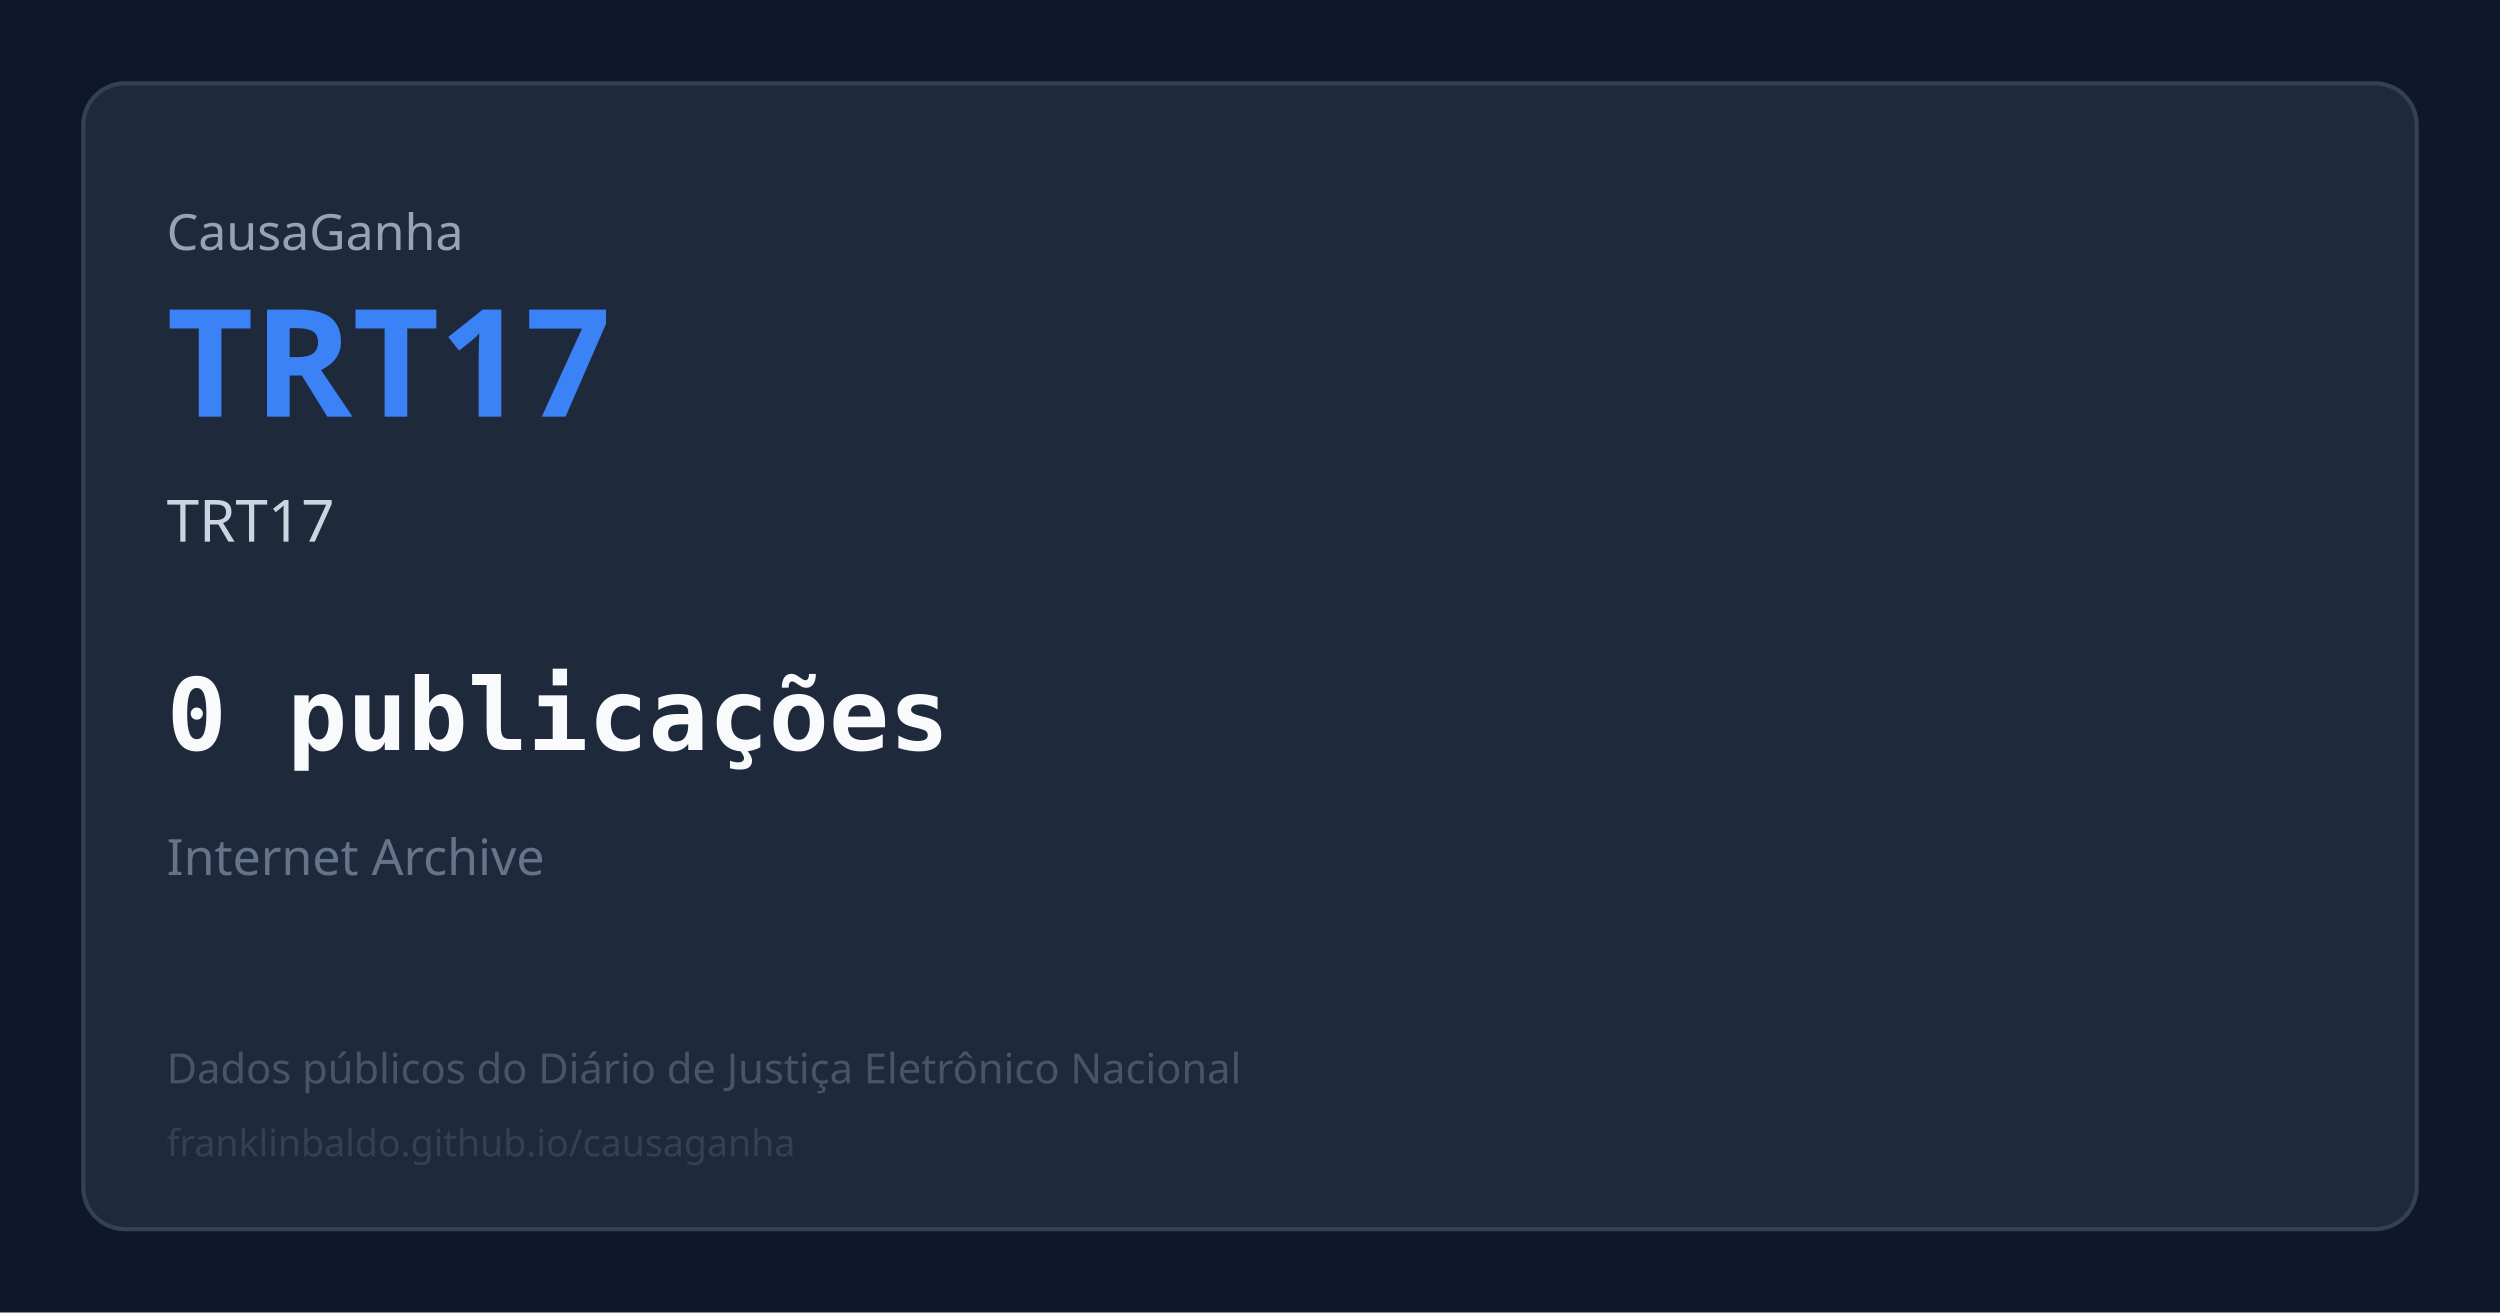
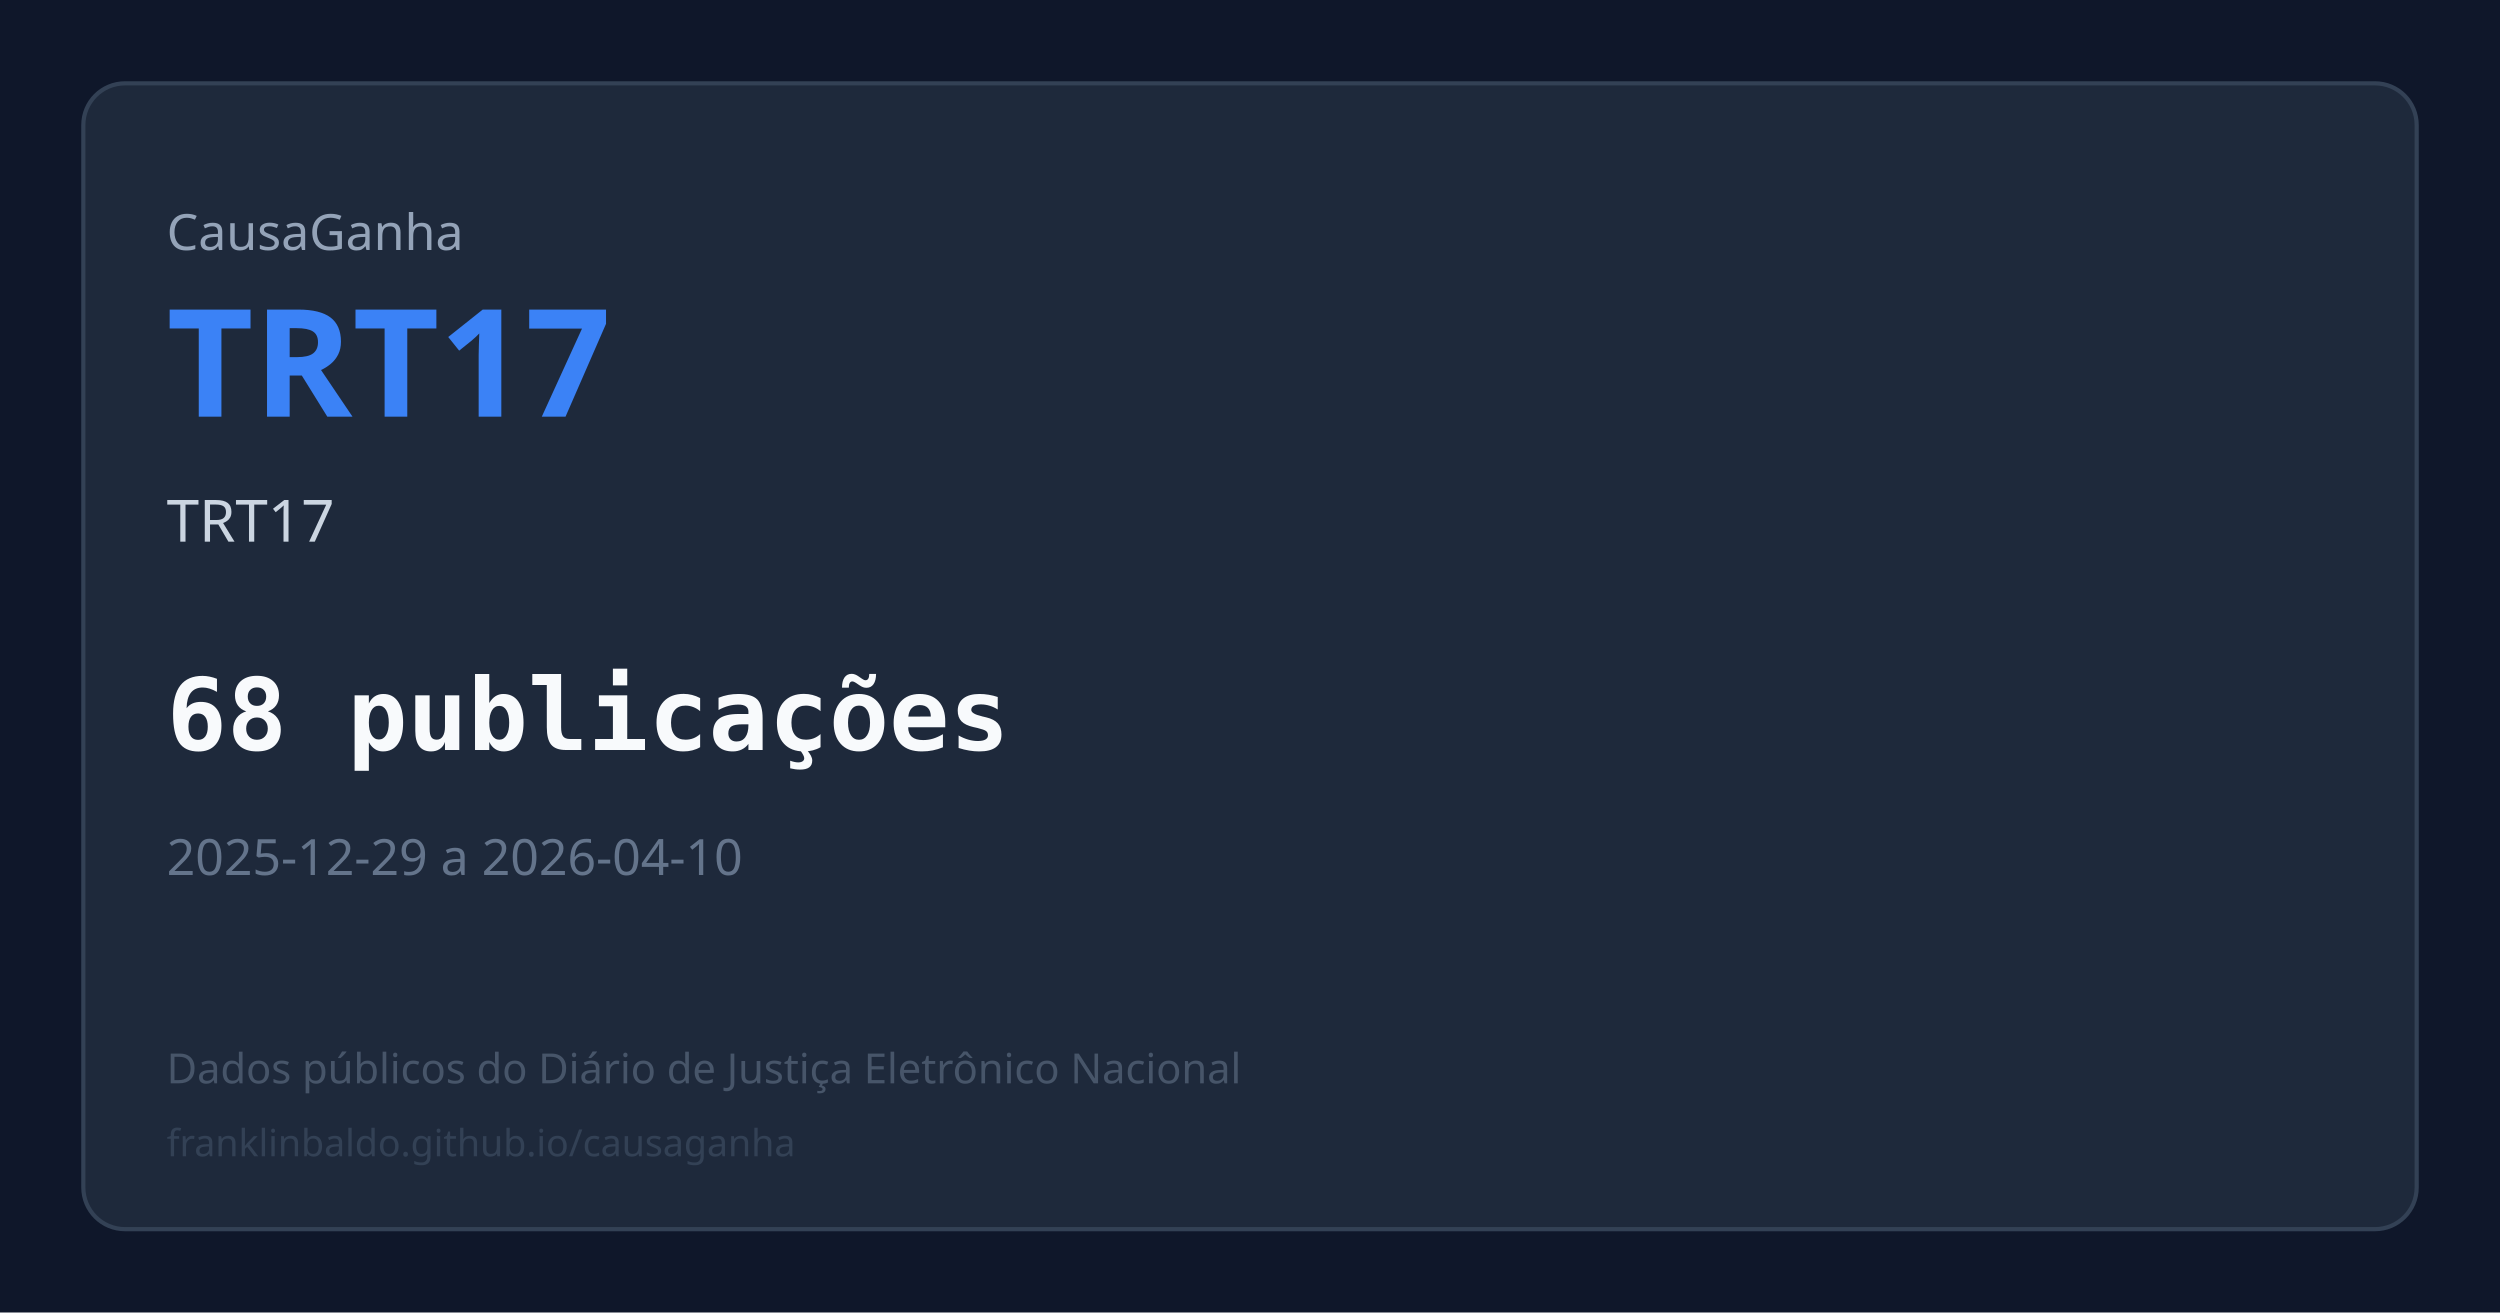
<svg xmlns="http://www.w3.org/2000/svg" width="1200" height="630">
  <rect width="1200" height="630" fill="#0f172a" />
  <rect x="40" y="40" width="1120" height="550" rx="20" fill="#1e293b" stroke="#334155" stroke-width="2" />
  <text x="80" y="120" font-family="system-ui,sans-serif" font-size="24" fill="#94a3b8">CausaGanha</text>
  <text x="80" y="200" font-family="system-ui,sans-serif" font-size="72" font-weight="bold" fill="#3b82f6">TRT17</text>
  <text x="80" y="260" font-family="system-ui,sans-serif" font-size="28" fill="#cbd5e1">TRT17</text>
-   <text x="80" y="360" font-family="monospace" font-size="48" font-weight="bold" fill="#f8fafc">0 publicações</text>
-   <text x="80" y="420" font-family="system-ui,sans-serif" font-size="24" fill="#64748b">Internet Archive</text>
+   <text x="80" y="360" font-family="monospace" font-size="48" font-weight="bold" fill="#f8fafc">68 publicações</text>
+   <text x="80" y="420" font-family="system-ui,sans-serif" font-size="24" fill="#64748b">2025-12-29 a 2026-04-10</text>
  <text x="80" y="520" font-family="system-ui,sans-serif" font-size="20" fill="#475569">Dados públicos do Diário de Justiça Eletrônico Nacional</text>
  <text x="80" y="555" font-family="system-ui,sans-serif" font-size="18" fill="#334155">franklinbaldo.github.io/causaganha</text>
</svg>
